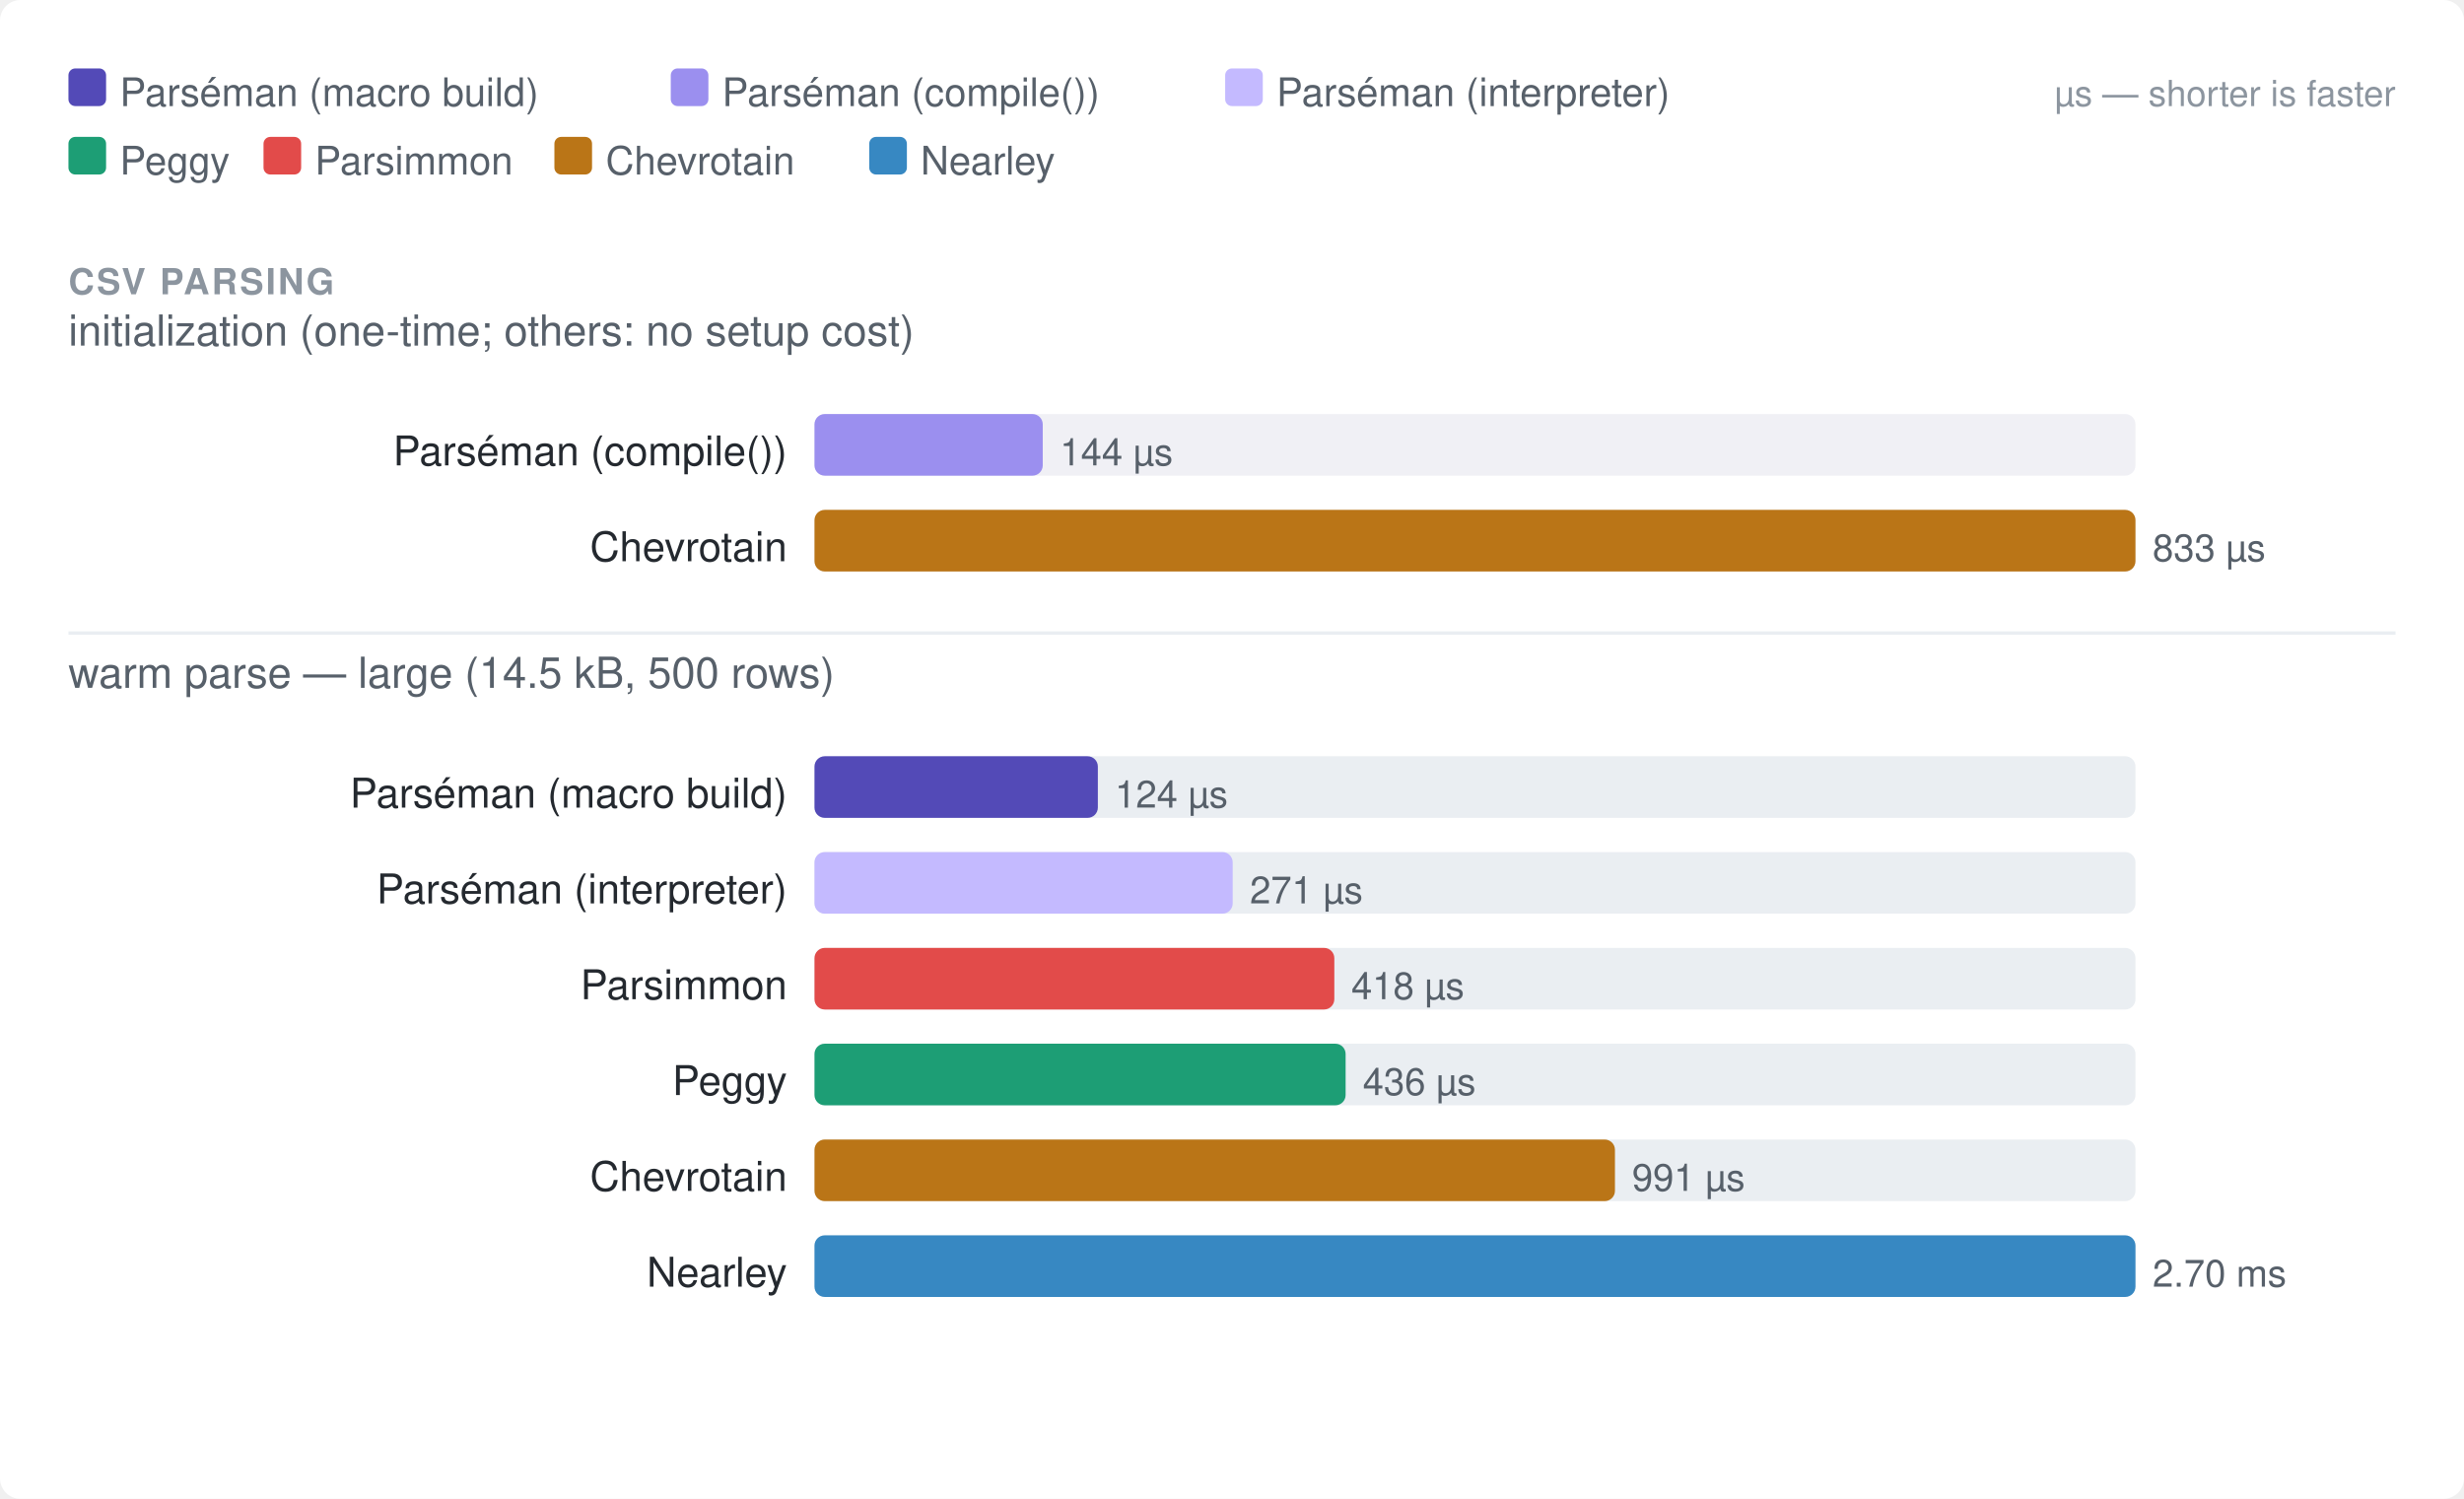
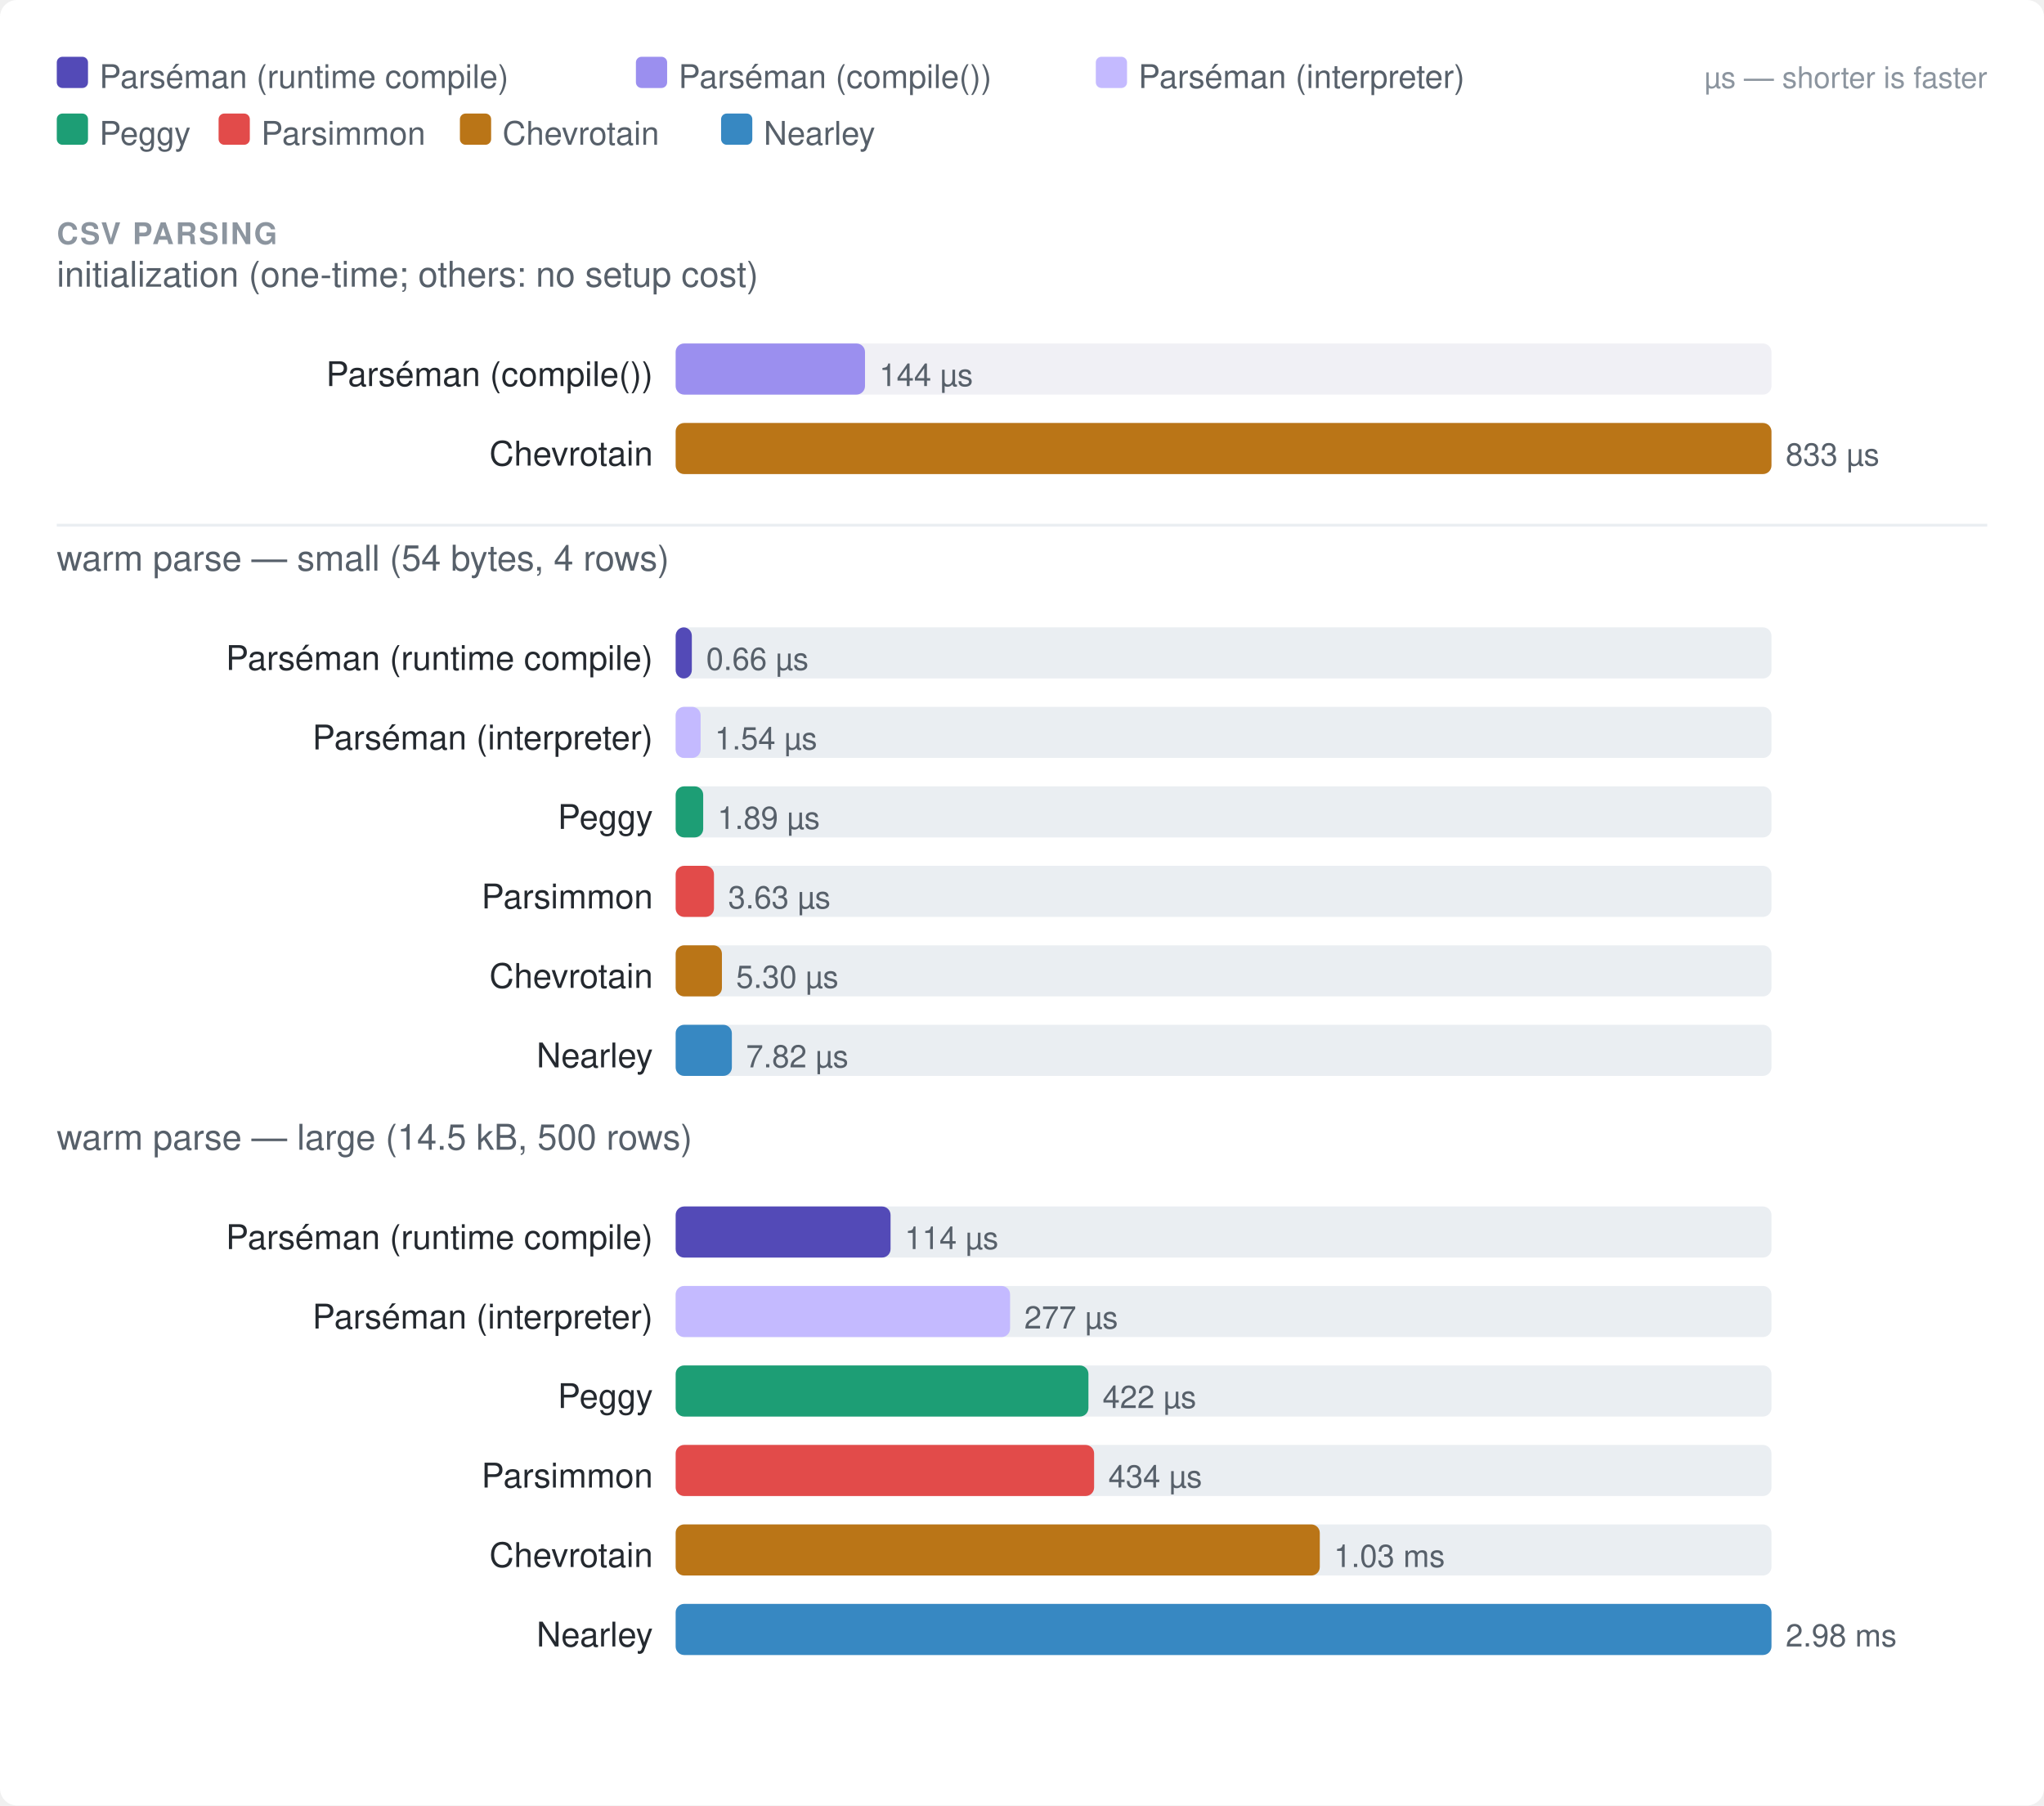
- <svg xmlns="http://www.w3.org/2000/svg" viewBox="0 0 720 438" width="720" height="438">
-   <rect width="720" height="438" fill="white" rx="6" />
+ <svg xmlns="http://www.w3.org/2000/svg" viewBox="0 0 720 636" width="720" height="636">
+   <rect width="720" height="636" fill="white" rx="6" />
  <rect x="20" y="20" width="11" height="11" rx="2" fill="#534AB7" />
-   <text x="35" y="31" font-size="11.5" fill="#57606a" font-family="-apple-system,BlinkMacSystemFont,'Segoe UI',Helvetica,Arial,sans-serif">Parséman (macro build)</text>
-   <rect x="196" y="20" width="11" height="11" rx="2" fill="#9B8FEF" />
-   <text x="211" y="31" font-size="11.5" fill="#57606a" font-family="-apple-system,BlinkMacSystemFont,'Segoe UI',Helvetica,Arial,sans-serif">Parséman (compile())</text>
-   <rect x="358" y="20" width="11" height="11" rx="2" fill="#C4BAFF" />
-   <text x="373" y="31" font-size="11.5" fill="#57606a" font-family="-apple-system,BlinkMacSystemFont,'Segoe UI',Helvetica,Arial,sans-serif">Parséman (interpreter)</text>
+   <text x="35" y="31" font-size="11.5" fill="#57606a" font-family="-apple-system,BlinkMacSystemFont,'Segoe UI',Helvetica,Arial,sans-serif">Parséman (runtime compile)</text>
+   <rect x="224" y="20" width="11" height="11" rx="2" fill="#9B8FEF" />
+   <text x="239" y="31" font-size="11.5" fill="#57606a" font-family="-apple-system,BlinkMacSystemFont,'Segoe UI',Helvetica,Arial,sans-serif">Parséman (compile())</text>
+   <rect x="386" y="20" width="11" height="11" rx="2" fill="#C4BAFF" />
+   <text x="401" y="31" font-size="11.5" fill="#57606a" font-family="-apple-system,BlinkMacSystemFont,'Segoe UI',Helvetica,Arial,sans-serif">Parséman (interpreter)</text>
  <rect x="20" y="40" width="11" height="11" rx="2" fill="#1D9E75" />
  <text x="35" y="51" font-size="11.5" fill="#57606a" font-family="-apple-system,BlinkMacSystemFont,'Segoe UI',Helvetica,Arial,sans-serif">Peggy</text>
  <rect x="77" y="40" width="11" height="11" rx="2" fill="#E24B4A" />
  <text x="92" y="51" font-size="11.5" fill="#57606a" font-family="-apple-system,BlinkMacSystemFont,'Segoe UI',Helvetica,Arial,sans-serif">Parsimmon</text>
  <rect x="162" y="40" width="11" height="11" rx="2" fill="#BA7517" />
  <text x="177" y="51" font-size="11.5" fill="#57606a" font-family="-apple-system,BlinkMacSystemFont,'Segoe UI',Helvetica,Arial,sans-serif">Chevrotain</text>
  <rect x="254" y="40" width="11" height="11" rx="2" fill="#3788C2" />
  <text x="269" y="51" font-size="11.5" fill="#57606a" font-family="-apple-system,BlinkMacSystemFont,'Segoe UI',Helvetica,Arial,sans-serif">Nearley</text>
  <text x="700" y="31" font-size="10.5" fill="#8c959f" text-anchor="end" font-family="-apple-system,BlinkMacSystemFont,'Segoe UI',Helvetica,Arial,sans-serif">µs — shorter is faster</text>
  <text x="20" y="86" font-size="10.5" font-weight="600" fill="#8c959f" letter-spacing="0.06em" font-family="-apple-system,BlinkMacSystemFont,'Segoe UI',Helvetica,Arial,sans-serif">CSV PARSING</text>
  <text x="20" y="101" font-size="12.5" fill="#57606a" font-family="-apple-system,BlinkMacSystemFont,'Segoe UI',Helvetica,Arial,sans-serif">initialization (one-time; others: no setup cost)</text>
  <text x="230" y="136" text-anchor="end" font-size="12" fill="#24292f" font-family="-apple-system,BlinkMacSystemFont,'Segoe UI',Helvetica,Arial,sans-serif">Parséman (compile())</text>
  <rect x="238" y="121" width="386" height="18" rx="3" fill="#f0f0f5" />
  <rect x="238" y="121" width="66.7" height="18" rx="3" fill="#9B8FEF" />
  <text x="309.719" y="136" font-size="11" fill="#57606a" font-family="-apple-system,BlinkMacSystemFont,'Segoe UI',Helvetica,Arial,sans-serif">144 µs</text>
  <text x="230" y="164" text-anchor="end" font-size="12" fill="#24292f" font-family="-apple-system,BlinkMacSystemFont,'Segoe UI',Helvetica,Arial,sans-serif">Chevrotain</text>
  <rect x="238" y="149" width="386" height="18" rx="3" fill="#f0f0f5" />
  <rect x="238" y="149" width="386.0" height="18" rx="3" fill="#BA7517" />
  <text x="629" y="164" font-size="11" fill="#57606a" font-family="-apple-system,BlinkMacSystemFont,'Segoe UI',Helvetica,Arial,sans-serif">833 µs</text>
  <line x1="20" y1="185" x2="700" y2="185" stroke="#eaeef2" stroke-width="1" />
-   <text x="20" y="201" font-size="12.5" fill="#57606a" font-family="-apple-system,BlinkMacSystemFont,'Segoe UI',Helvetica,Arial,sans-serif">warm parse — large  (14.5 kB, 500 rows)</text>
-   <text x="230" y="236" text-anchor="end" font-size="12" fill="#24292f" font-family="-apple-system,BlinkMacSystemFont,'Segoe UI',Helvetica,Arial,sans-serif">Parséman (macro build)</text>
+   <text x="20" y="201" font-size="12.5" fill="#57606a" font-family="-apple-system,BlinkMacSystemFont,'Segoe UI',Helvetica,Arial,sans-serif">warm parse — small  (54 bytes, 4 rows)</text>
+   <text x="230" y="236" text-anchor="end" font-size="12" fill="#24292f" font-family="-apple-system,BlinkMacSystemFont,'Segoe UI',Helvetica,Arial,sans-serif">Parséman (runtime compile)</text>
  <rect x="238" y="221" width="386" height="18" rx="3" fill="#eaeef2" />
-   <rect x="238" y="221" width="82.8" height="18" rx="3" fill="#534AB7" />
-   <text x="325.78" y="236" font-size="11" fill="#57606a" font-family="-apple-system,BlinkMacSystemFont,'Segoe UI',Helvetica,Arial,sans-serif">124 µs</text>
+   <rect x="238" y="221" width="5.7" height="18" rx="3" fill="#534AB7" />
+   <text x="248.745" y="236" font-size="11" fill="#57606a" font-family="-apple-system,BlinkMacSystemFont,'Segoe UI',Helvetica,Arial,sans-serif">0.66 µs</text>
  <text x="230" y="264" text-anchor="end" font-size="12" fill="#24292f" font-family="-apple-system,BlinkMacSystemFont,'Segoe UI',Helvetica,Arial,sans-serif">Parséman (interpreter)</text>
  <rect x="238" y="249" width="386" height="18" rx="3" fill="#eaeef2" />
-   <rect x="238" y="249" width="122.2" height="18" rx="3" fill="#C4BAFF" />
-   <text x="365.22" y="264" font-size="11" fill="#57606a" font-family="-apple-system,BlinkMacSystemFont,'Segoe UI',Helvetica,Arial,sans-serif">271 µs</text>
-   <text x="230" y="292" text-anchor="end" font-size="12" fill="#24292f" font-family="-apple-system,BlinkMacSystemFont,'Segoe UI',Helvetica,Arial,sans-serif">Parsimmon</text>
+   <rect x="238" y="249" width="8.8" height="18" rx="3" fill="#C4BAFF" />
+   <text x="251.78" y="264" font-size="11" fill="#57606a" font-family="-apple-system,BlinkMacSystemFont,'Segoe UI',Helvetica,Arial,sans-serif">1.54 µs</text>
+   <text x="230" y="292" text-anchor="end" font-size="12" fill="#24292f" font-family="-apple-system,BlinkMacSystemFont,'Segoe UI',Helvetica,Arial,sans-serif">Peggy</text>
  <rect x="238" y="277" width="386" height="18" rx="3" fill="#eaeef2" />
-   <rect x="238" y="277" width="151.9" height="18" rx="3" fill="#E24B4A" />
-   <text x="394.869" y="292" font-size="11" fill="#57606a" font-family="-apple-system,BlinkMacSystemFont,'Segoe UI',Helvetica,Arial,sans-serif">418 µs</text>
-   <text x="230" y="320" text-anchor="end" font-size="12" fill="#24292f" font-family="-apple-system,BlinkMacSystemFont,'Segoe UI',Helvetica,Arial,sans-serif">Peggy</text>
+   <rect x="238" y="277" width="9.7" height="18" rx="3" fill="#1D9E75" />
+   <text x="252.733" y="292" font-size="11" fill="#57606a" font-family="-apple-system,BlinkMacSystemFont,'Segoe UI',Helvetica,Arial,sans-serif">1.89 µs</text>
+   <text x="230" y="320" text-anchor="end" font-size="12" fill="#24292f" font-family="-apple-system,BlinkMacSystemFont,'Segoe UI',Helvetica,Arial,sans-serif">Parsimmon</text>
  <rect x="238" y="305" width="386" height="18" rx="3" fill="#eaeef2" />
-   <rect x="238" y="305" width="155.2" height="18" rx="3" fill="#1D9E75" />
-   <text x="398.222" y="320" font-size="11" fill="#57606a" font-family="-apple-system,BlinkMacSystemFont,'Segoe UI',Helvetica,Arial,sans-serif">436 µs</text>
+   <rect x="238" y="305" width="13.5" height="18" rx="3" fill="#E24B4A" />
+   <text x="256.485" y="320" font-size="11" fill="#57606a" font-family="-apple-system,BlinkMacSystemFont,'Segoe UI',Helvetica,Arial,sans-serif">3.63 µs</text>
  <text x="230" y="348" text-anchor="end" font-size="12" fill="#24292f" font-family="-apple-system,BlinkMacSystemFont,'Segoe UI',Helvetica,Arial,sans-serif">Chevrotain</text>
  <rect x="238" y="333" width="386" height="18" rx="3" fill="#eaeef2" />
-   <rect x="238" y="333" width="233.9" height="18" rx="3" fill="#BA7517" />
-   <text x="476.888" y="348" font-size="11" fill="#57606a" font-family="-apple-system,BlinkMacSystemFont,'Segoe UI',Helvetica,Arial,sans-serif">991 µs</text>
+   <rect x="238" y="333" width="16.3" height="18" rx="3" fill="#BA7517" />
+   <text x="259.284" y="348" font-size="11" fill="#57606a" font-family="-apple-system,BlinkMacSystemFont,'Segoe UI',Helvetica,Arial,sans-serif">5.30 µs</text>
  <text x="230" y="376" text-anchor="end" font-size="12" fill="#24292f" font-family="-apple-system,BlinkMacSystemFont,'Segoe UI',Helvetica,Arial,sans-serif">Nearley</text>
  <rect x="238" y="361" width="386" height="18" rx="3" fill="#eaeef2" />
-   <rect x="238" y="361" width="386.0" height="18" rx="3" fill="#3788C2" />
-   <text x="629" y="376" font-size="11" fill="#57606a" font-family="-apple-system,BlinkMacSystemFont,'Segoe UI',Helvetica,Arial,sans-serif">2.70 ms</text>
+   <rect x="238" y="361" width="19.8" height="18" rx="3" fill="#3788C2" />
+   <text x="262.778" y="376" font-size="11" fill="#57606a" font-family="-apple-system,BlinkMacSystemFont,'Segoe UI',Helvetica,Arial,sans-serif">7.82 µs</text>
+   <text x="20" y="405" font-size="12.5" fill="#57606a" font-family="-apple-system,BlinkMacSystemFont,'Segoe UI',Helvetica,Arial,sans-serif">warm parse — large  (14.5 kB, 500 rows)</text>
+   <text x="230" y="440" text-anchor="end" font-size="12" fill="#24292f" font-family="-apple-system,BlinkMacSystemFont,'Segoe UI',Helvetica,Arial,sans-serif">Parséman (runtime compile)</text>
+   <rect x="238" y="425" width="386" height="18" rx="3" fill="#eaeef2" />
+   <rect x="238" y="425" width="75.7" height="18" rx="3" fill="#534AB7" />
+   <text x="318.68" y="440" font-size="11" fill="#57606a" font-family="-apple-system,BlinkMacSystemFont,'Segoe UI',Helvetica,Arial,sans-serif">114 µs</text>
+   <text x="230" y="468" text-anchor="end" font-size="12" fill="#24292f" font-family="-apple-system,BlinkMacSystemFont,'Segoe UI',Helvetica,Arial,sans-serif">Parséman (interpreter)</text>
+   <rect x="238" y="453" width="386" height="18" rx="3" fill="#eaeef2" />
+   <rect x="238" y="453" width="117.8" height="18" rx="3" fill="#C4BAFF" />
+   <text x="360.796" y="468" font-size="11" fill="#57606a" font-family="-apple-system,BlinkMacSystemFont,'Segoe UI',Helvetica,Arial,sans-serif">277 µs</text>
+   <text x="230" y="496" text-anchor="end" font-size="12" fill="#24292f" font-family="-apple-system,BlinkMacSystemFont,'Segoe UI',Helvetica,Arial,sans-serif">Peggy</text>
+   <rect x="238" y="481" width="386" height="18" rx="3" fill="#eaeef2" />
+   <rect x="238" y="481" width="145.4" height="18" rx="3" fill="#1D9E75" />
+   <text x="388.379" y="496" font-size="11" fill="#57606a" font-family="-apple-system,BlinkMacSystemFont,'Segoe UI',Helvetica,Arial,sans-serif">422 µs</text>
+   <text x="230" y="524" text-anchor="end" font-size="12" fill="#24292f" font-family="-apple-system,BlinkMacSystemFont,'Segoe UI',Helvetica,Arial,sans-serif">Parsimmon</text>
+   <rect x="238" y="509" width="386" height="18" rx="3" fill="#eaeef2" />
+   <rect x="238" y="509" width="147.4" height="18" rx="3" fill="#E24B4A" />
+   <text x="390.419" y="524" font-size="11" fill="#57606a" font-family="-apple-system,BlinkMacSystemFont,'Segoe UI',Helvetica,Arial,sans-serif">434 µs</text>
+   <text x="230" y="552" text-anchor="end" font-size="12" fill="#24292f" font-family="-apple-system,BlinkMacSystemFont,'Segoe UI',Helvetica,Arial,sans-serif">Chevrotain</text>
+   <rect x="238" y="537" width="386" height="18" rx="3" fill="#eaeef2" />
+   <rect x="238" y="537" width="226.9" height="18" rx="3" fill="#BA7517" />
+   <text x="469.851" y="552" font-size="11" fill="#57606a" font-family="-apple-system,BlinkMacSystemFont,'Segoe UI',Helvetica,Arial,sans-serif">1.03 ms</text>
+   <text x="230" y="580" text-anchor="end" font-size="12" fill="#24292f" font-family="-apple-system,BlinkMacSystemFont,'Segoe UI',Helvetica,Arial,sans-serif">Nearley</text>
+   <rect x="238" y="565" width="386" height="18" rx="3" fill="#eaeef2" />
+   <rect x="238" y="565" width="386.0" height="18" rx="3" fill="#3788C2" />
+   <text x="629" y="580" font-size="11" fill="#57606a" font-family="-apple-system,BlinkMacSystemFont,'Segoe UI',Helvetica,Arial,sans-serif">2.98 ms</text>
</svg>
